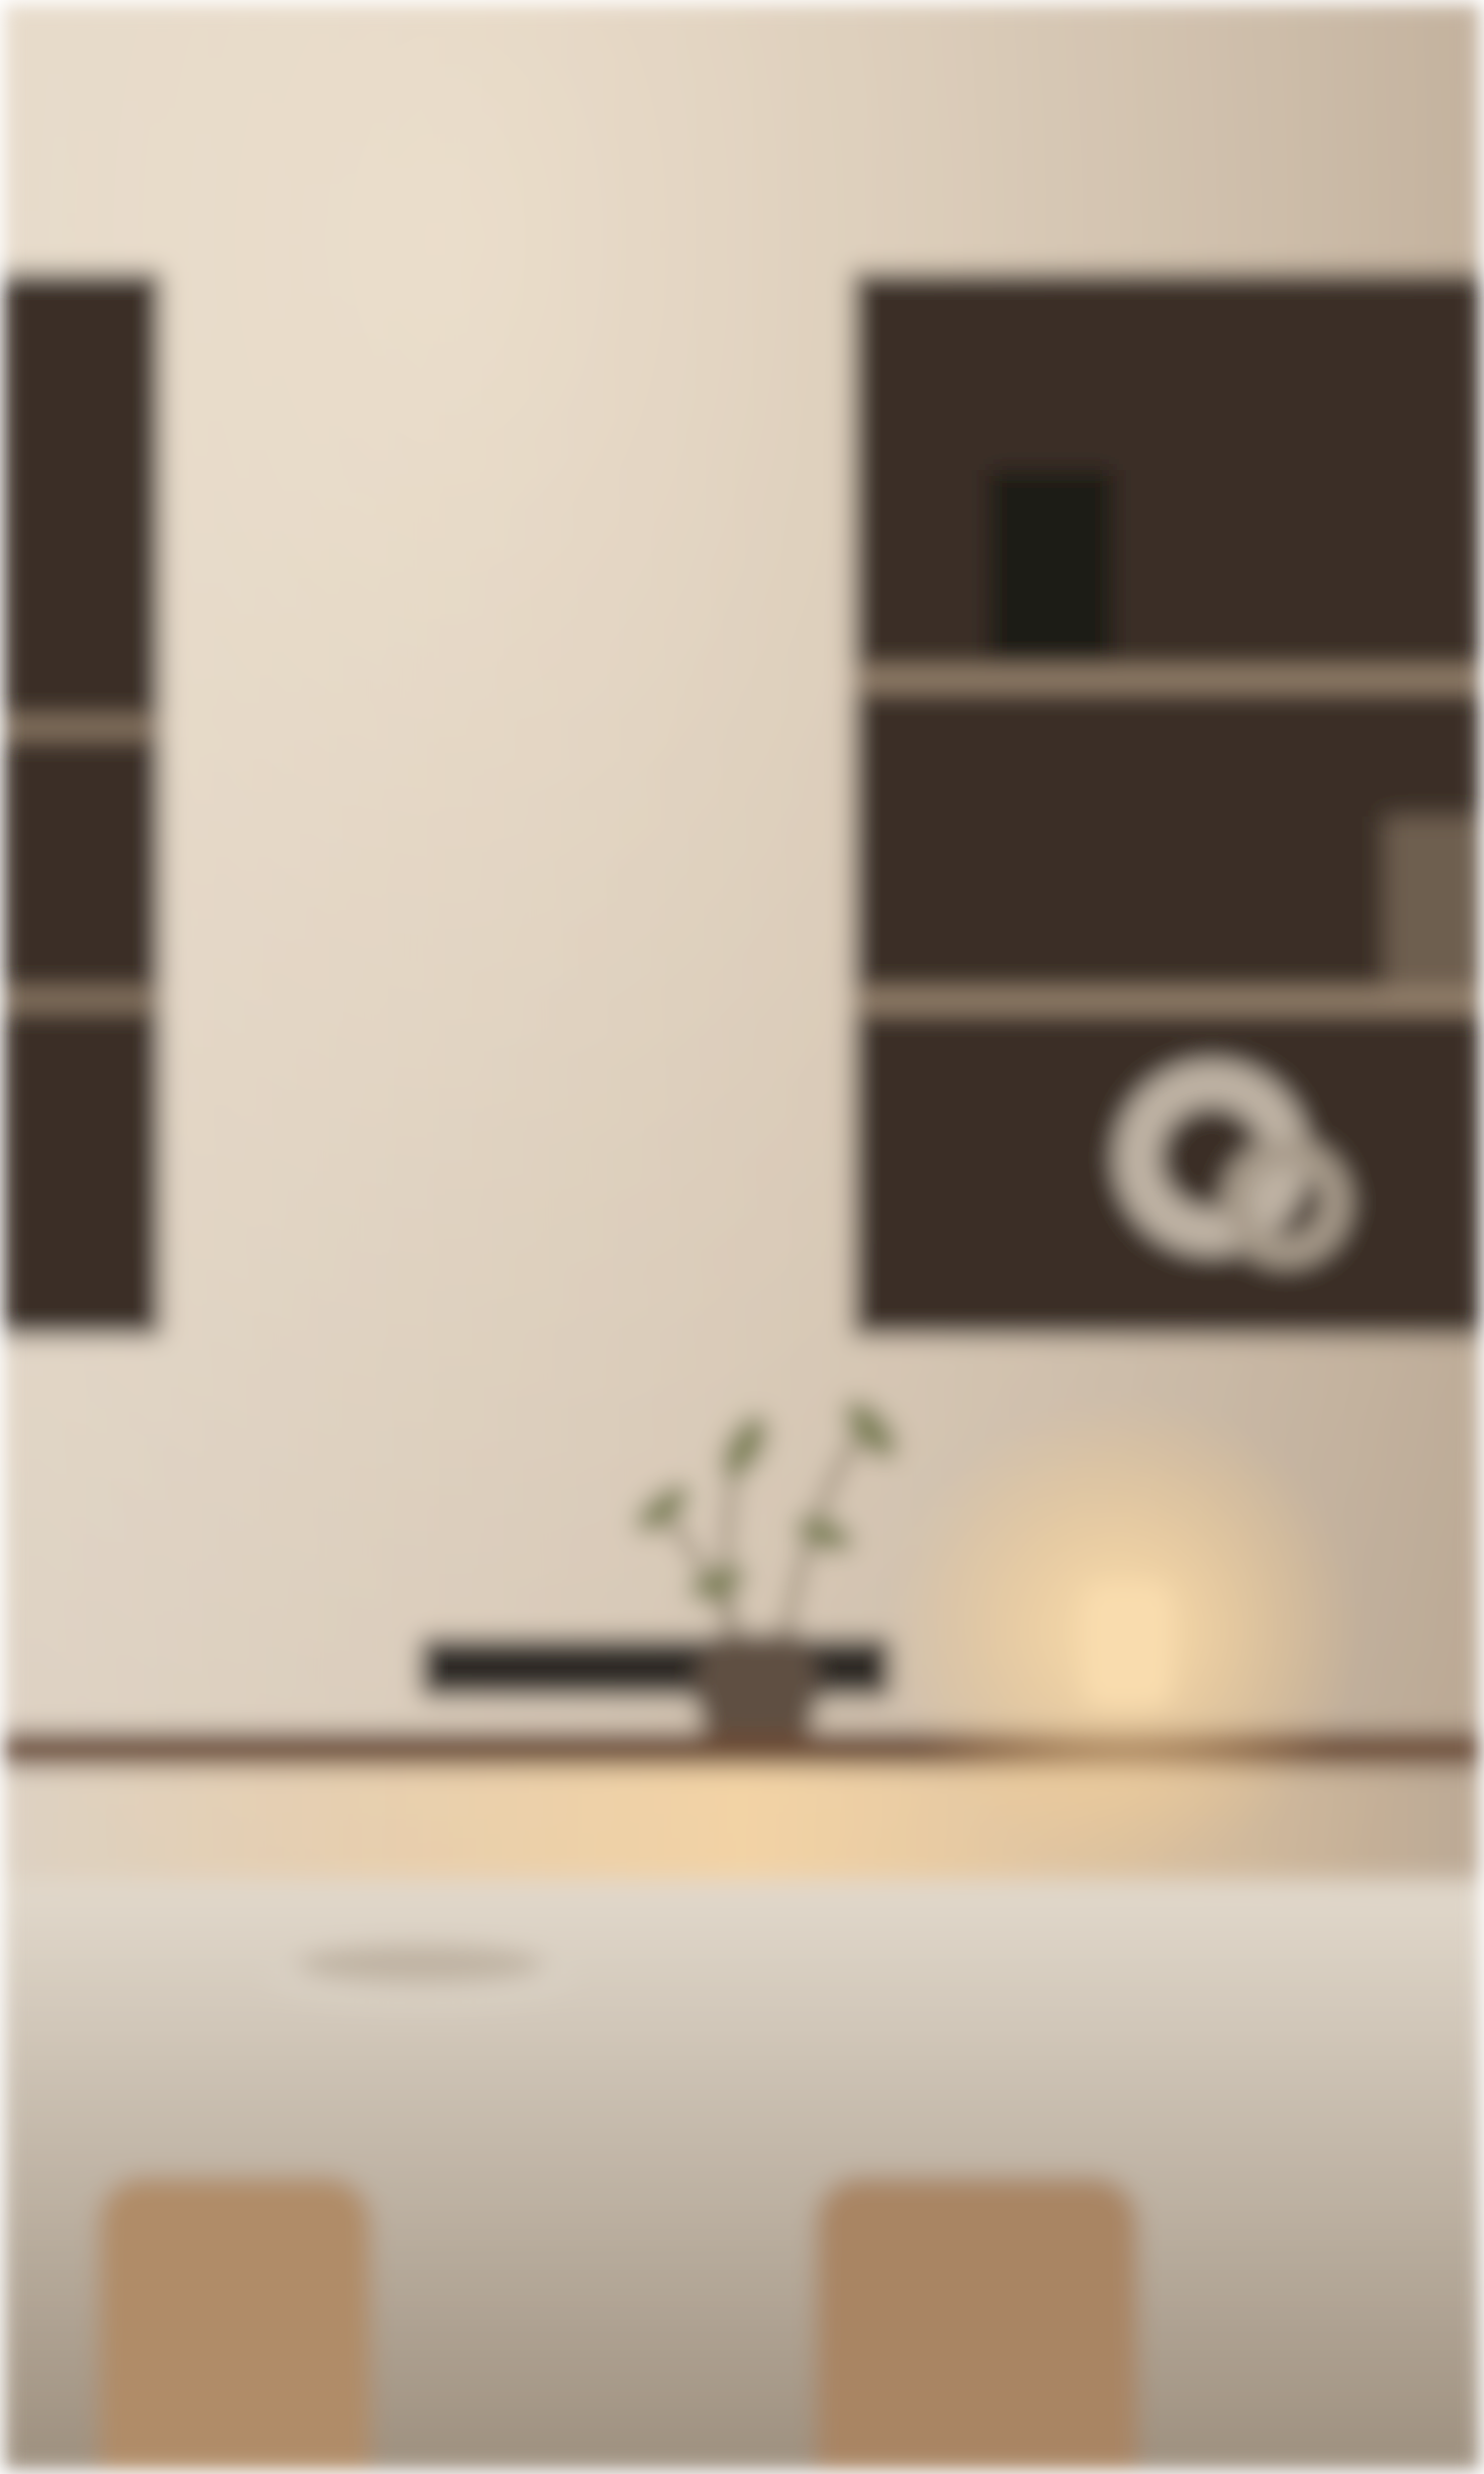
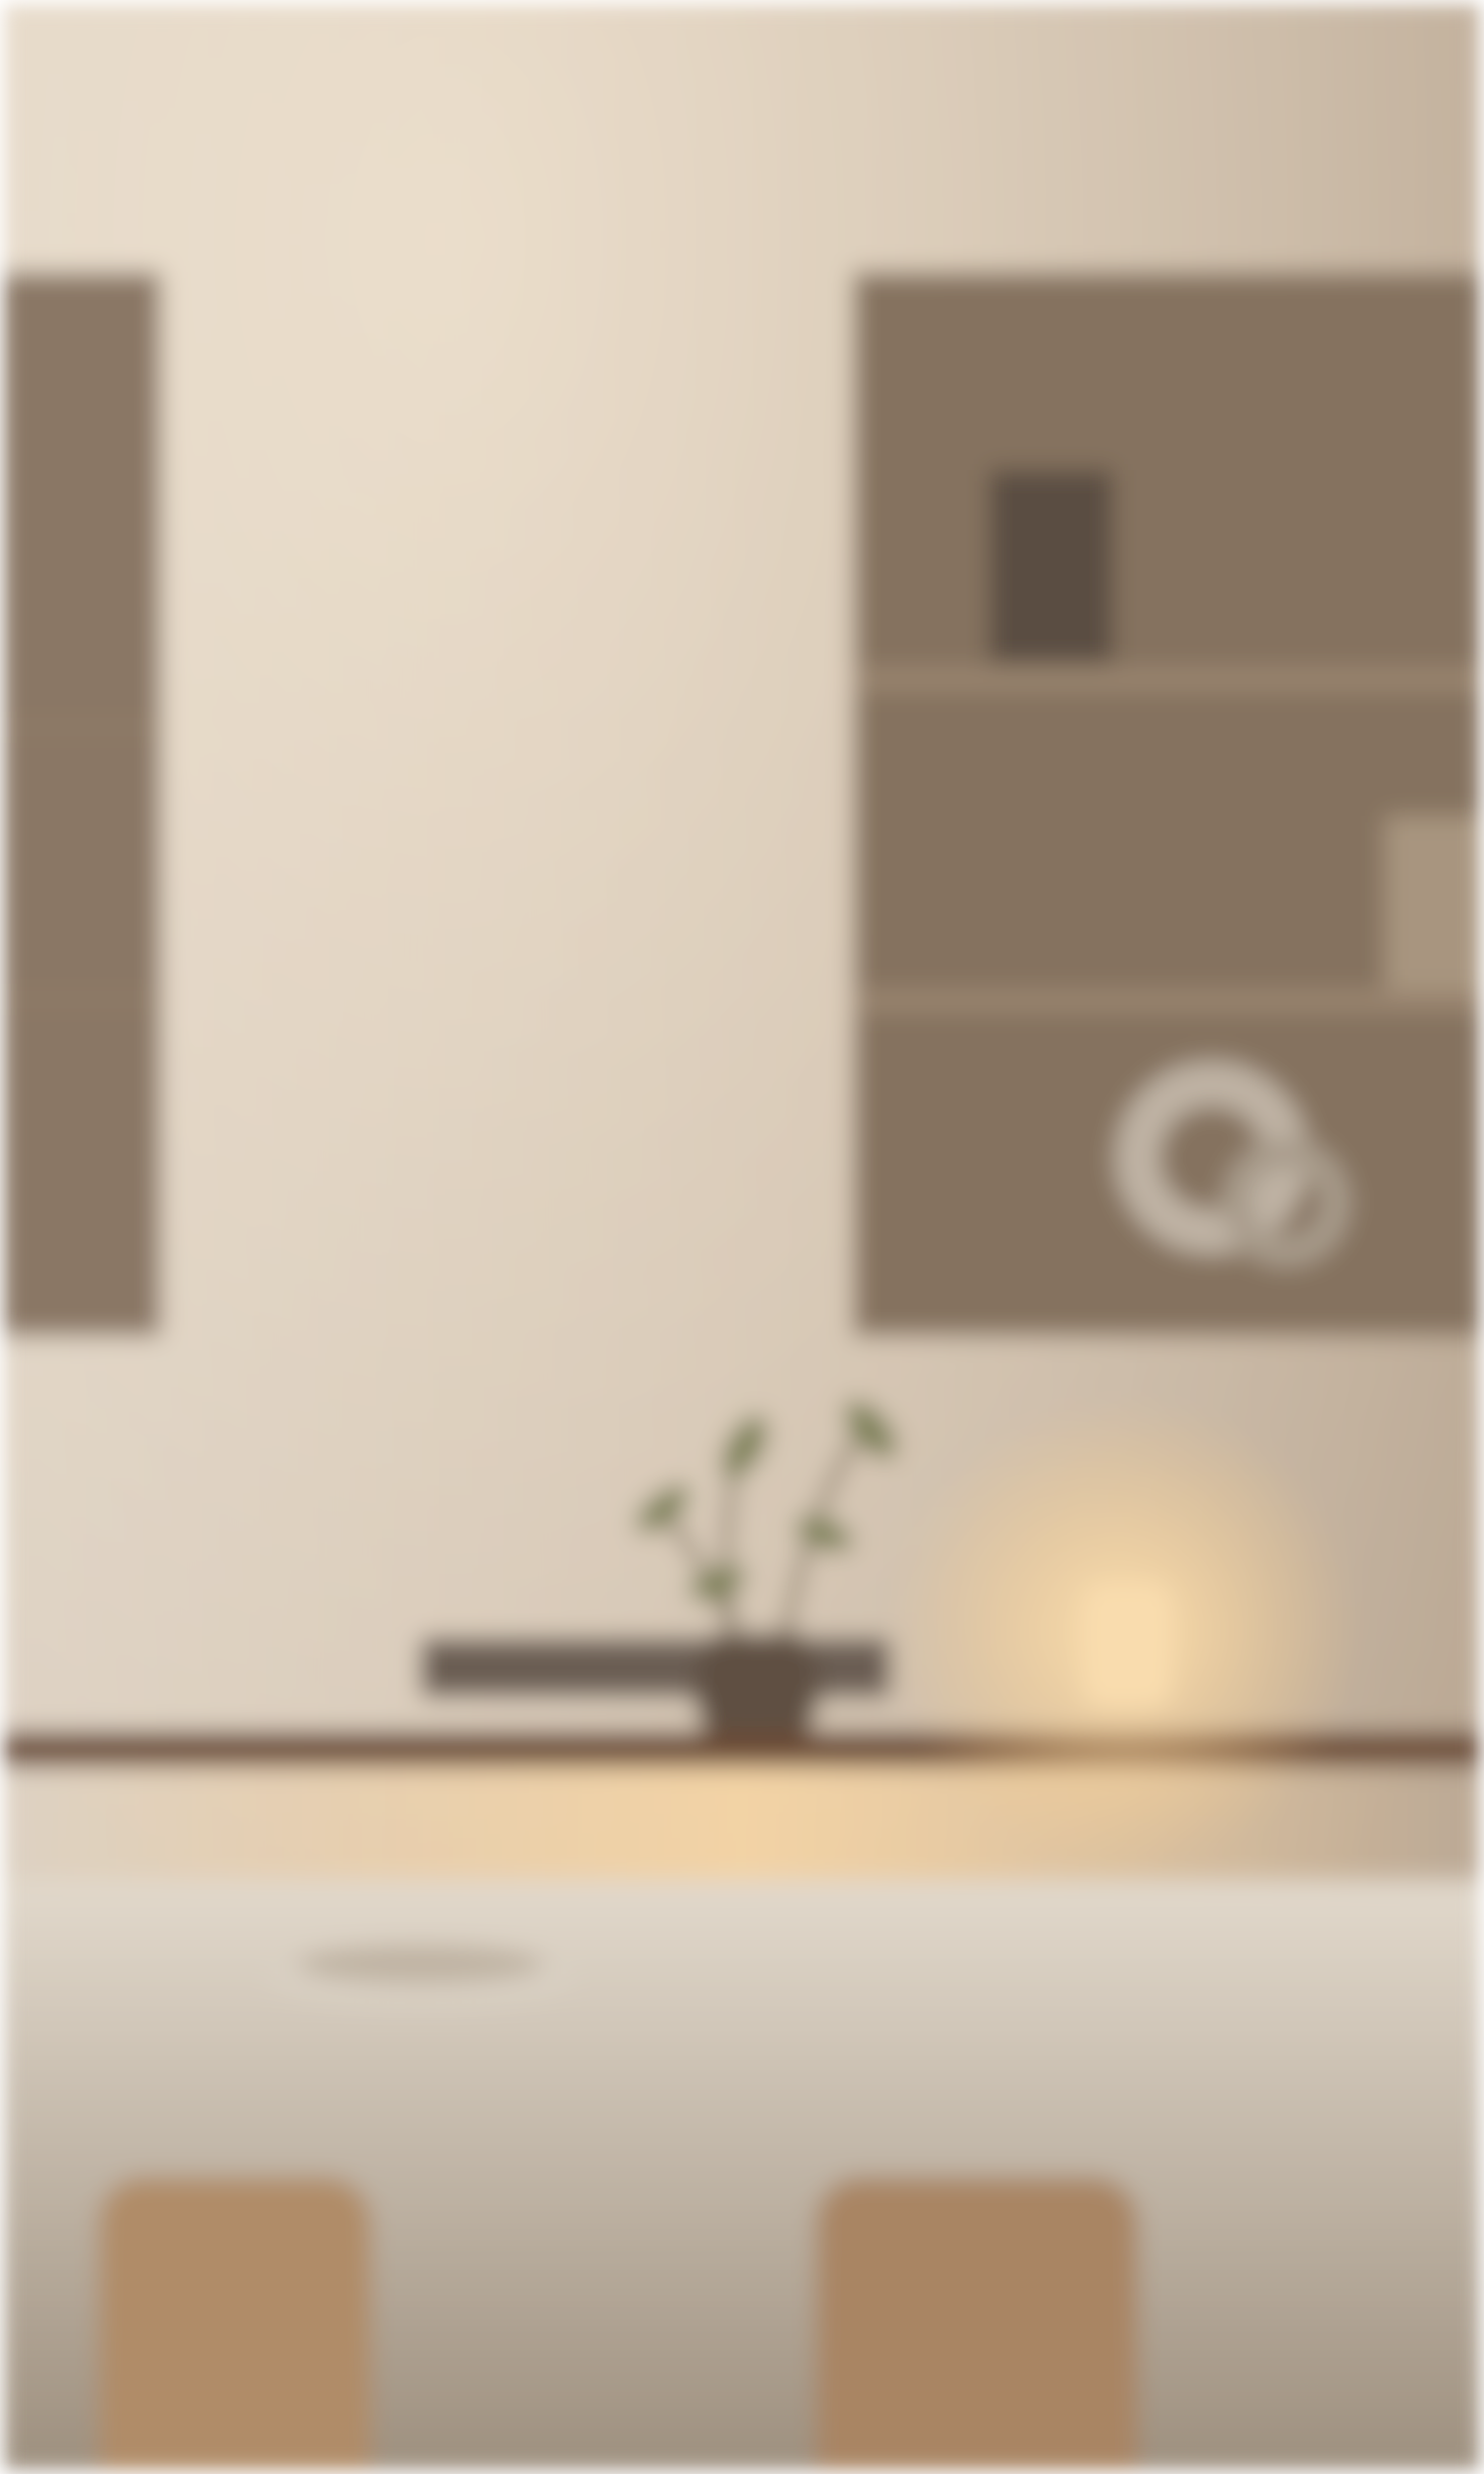
<svg xmlns="http://www.w3.org/2000/svg" viewBox="0 0 600 1000" preserveAspectRatio="xMidYMid slice">
  <defs>
    <linearGradient id="w" x1="0" x2="1">
      <stop offset="0" stop-color="#d9cdbf" />
      <stop offset=".55" stop-color="#cbbba9" />
      <stop offset="1" stop-color="#bba995" />
    </linearGradient>
    <linearGradient id="t" x1="0" y1="0" x2="0" y2="1">
      <stop offset="0" stop-color="#e2d9cc" />
      <stop offset="1" stop-color="#9d8f7e" />
    </linearGradient>
    <linearGradient id="gl" x1="0" y1="0" x2="1">
      <stop offset="0" stop-color="#ffcf8e" stop-opacity="0" />
      <stop offset=".5" stop-color="#ffd9a0" stop-opacity=".95" />
      <stop offset="1" stop-color="#ffcf8e" stop-opacity="0" />
    </linearGradient>
    <radialGradient id="lamp">
      <stop offset="0" stop-color="#ffe1ae" stop-opacity=".95" />
      <stop offset="1" stop-color="#ffd08a" stop-opacity="0" />
    </radialGradient>
    <radialGradient id="sun" cx=".3" cy=".1" r=".9">
      <stop offset="0" stop-color="#fff3df" stop-opacity=".55" />
      <stop offset="1" stop-color="#fff3df" stop-opacity="0" />
    </radialGradient>
    <filter id="b" x="-10%" y="-10%" width="120%" height="120%">
      <feGaussianBlur stdDeviation="5" />
    </filter>
  </defs>
  <g filter="url(#b)">
    <rect width="600" height="1000" fill="url(#w)" />
    <rect width="600" height="1000" fill="url(#sun)" />
-     <rect x="-30" y="110" width="95" height="430" fill="#3a2e26" />
+     <rect x="-30" y="110" width="95" height="430" fill="#8a7765" />
    <rect x="-30" y="290" width="95" height="8" fill="#8e7a66" />
    <rect x="-30" y="400" width="95" height="8" fill="#8e7a66" />
-     <rect x="345" y="110" width="270" height="430" fill="#3b2f27" />
+     <rect x="345" y="110" width="270" height="430" fill="#85725f" />
    <rect x="345" y="270" width="270" height="9" fill="#9a8570" />
    <rect x="345" y="400" width="270" height="9" fill="#9a8570" />
-     <rect x="400" y="190" width="50" height="78" fill="#1e1a18" />
-     <rect x="560" y="330" width="40" height="70" fill="#6e5e4f" />
+     <rect x="400" y="190" width="50" height="78" fill="#5a4d42" />
+     <rect x="560" y="330" width="40" height="70" fill="#a8957f" />
    <circle cx="490" cy="468" r="30" fill="none" stroke="#bfb3a4" stroke-width="18" />
    <circle cx="520" cy="486" r="20" fill="none" stroke="#a89b8b" stroke-width="12" />
-     <rect x="170" y="662" width="190" height="24" rx="3" fill="#2f2926" />
+     <rect x="170" y="662" width="190" height="24" rx="3" fill="#6a5d52" />
    <rect x="0" y="700" width="600" height="14" fill="#6c4b35" />
    <rect x="0" y="714" width="600" height="46" fill="url(#gl)" opacity=".75" />
    <ellipse cx="455" cy="660" rx="95" ry="95" fill="url(#lamp)" />
    <rect x="438" y="640" width="36" height="50" rx="8" fill="#f9dcae" />
    <path d="M305 700 q-20 -70 -4 -120 M312 700 q8 -80 38 -125 M308 700 q-8 -50 -42 -92" stroke="#6b5f45" stroke-width="3" fill="none" />
    <g fill="#7d8056">
      <ellipse cx="301" cy="585" rx="14" ry="7" transform="rotate(-60 301 585)" />
      <ellipse cx="352" cy="578" rx="14" ry="7" transform="rotate(50 352 578)" />
      <ellipse cx="268" cy="610" rx="13" ry="6" transform="rotate(-40 268 610)" />
      <ellipse cx="333" cy="620" rx="12" ry="6" transform="rotate(20 333 620)" />
      <ellipse cx="290" cy="640" rx="12" ry="6" transform="rotate(-20 290 640)" />
    </g>
    <path d="M285 700 q-10 -22 4 -40 h34 q14 18 4 40z" fill="#5f5043" />
    <rect x="0" y="760" width="600" height="240" fill="url(#t)" />
    <rect x="40" y="880" width="110" height="130" rx="18" fill="#b08c68" />
    <rect x="330" y="880" width="130" height="130" rx="18" fill="#a98563" />
    <ellipse cx="170" cy="800" rx="62" ry="12" fill="#d9d0c3" />
    <ellipse cx="170" cy="794" rx="50" ry="8" fill="#bfb3a3" />
  </g>
</svg>
